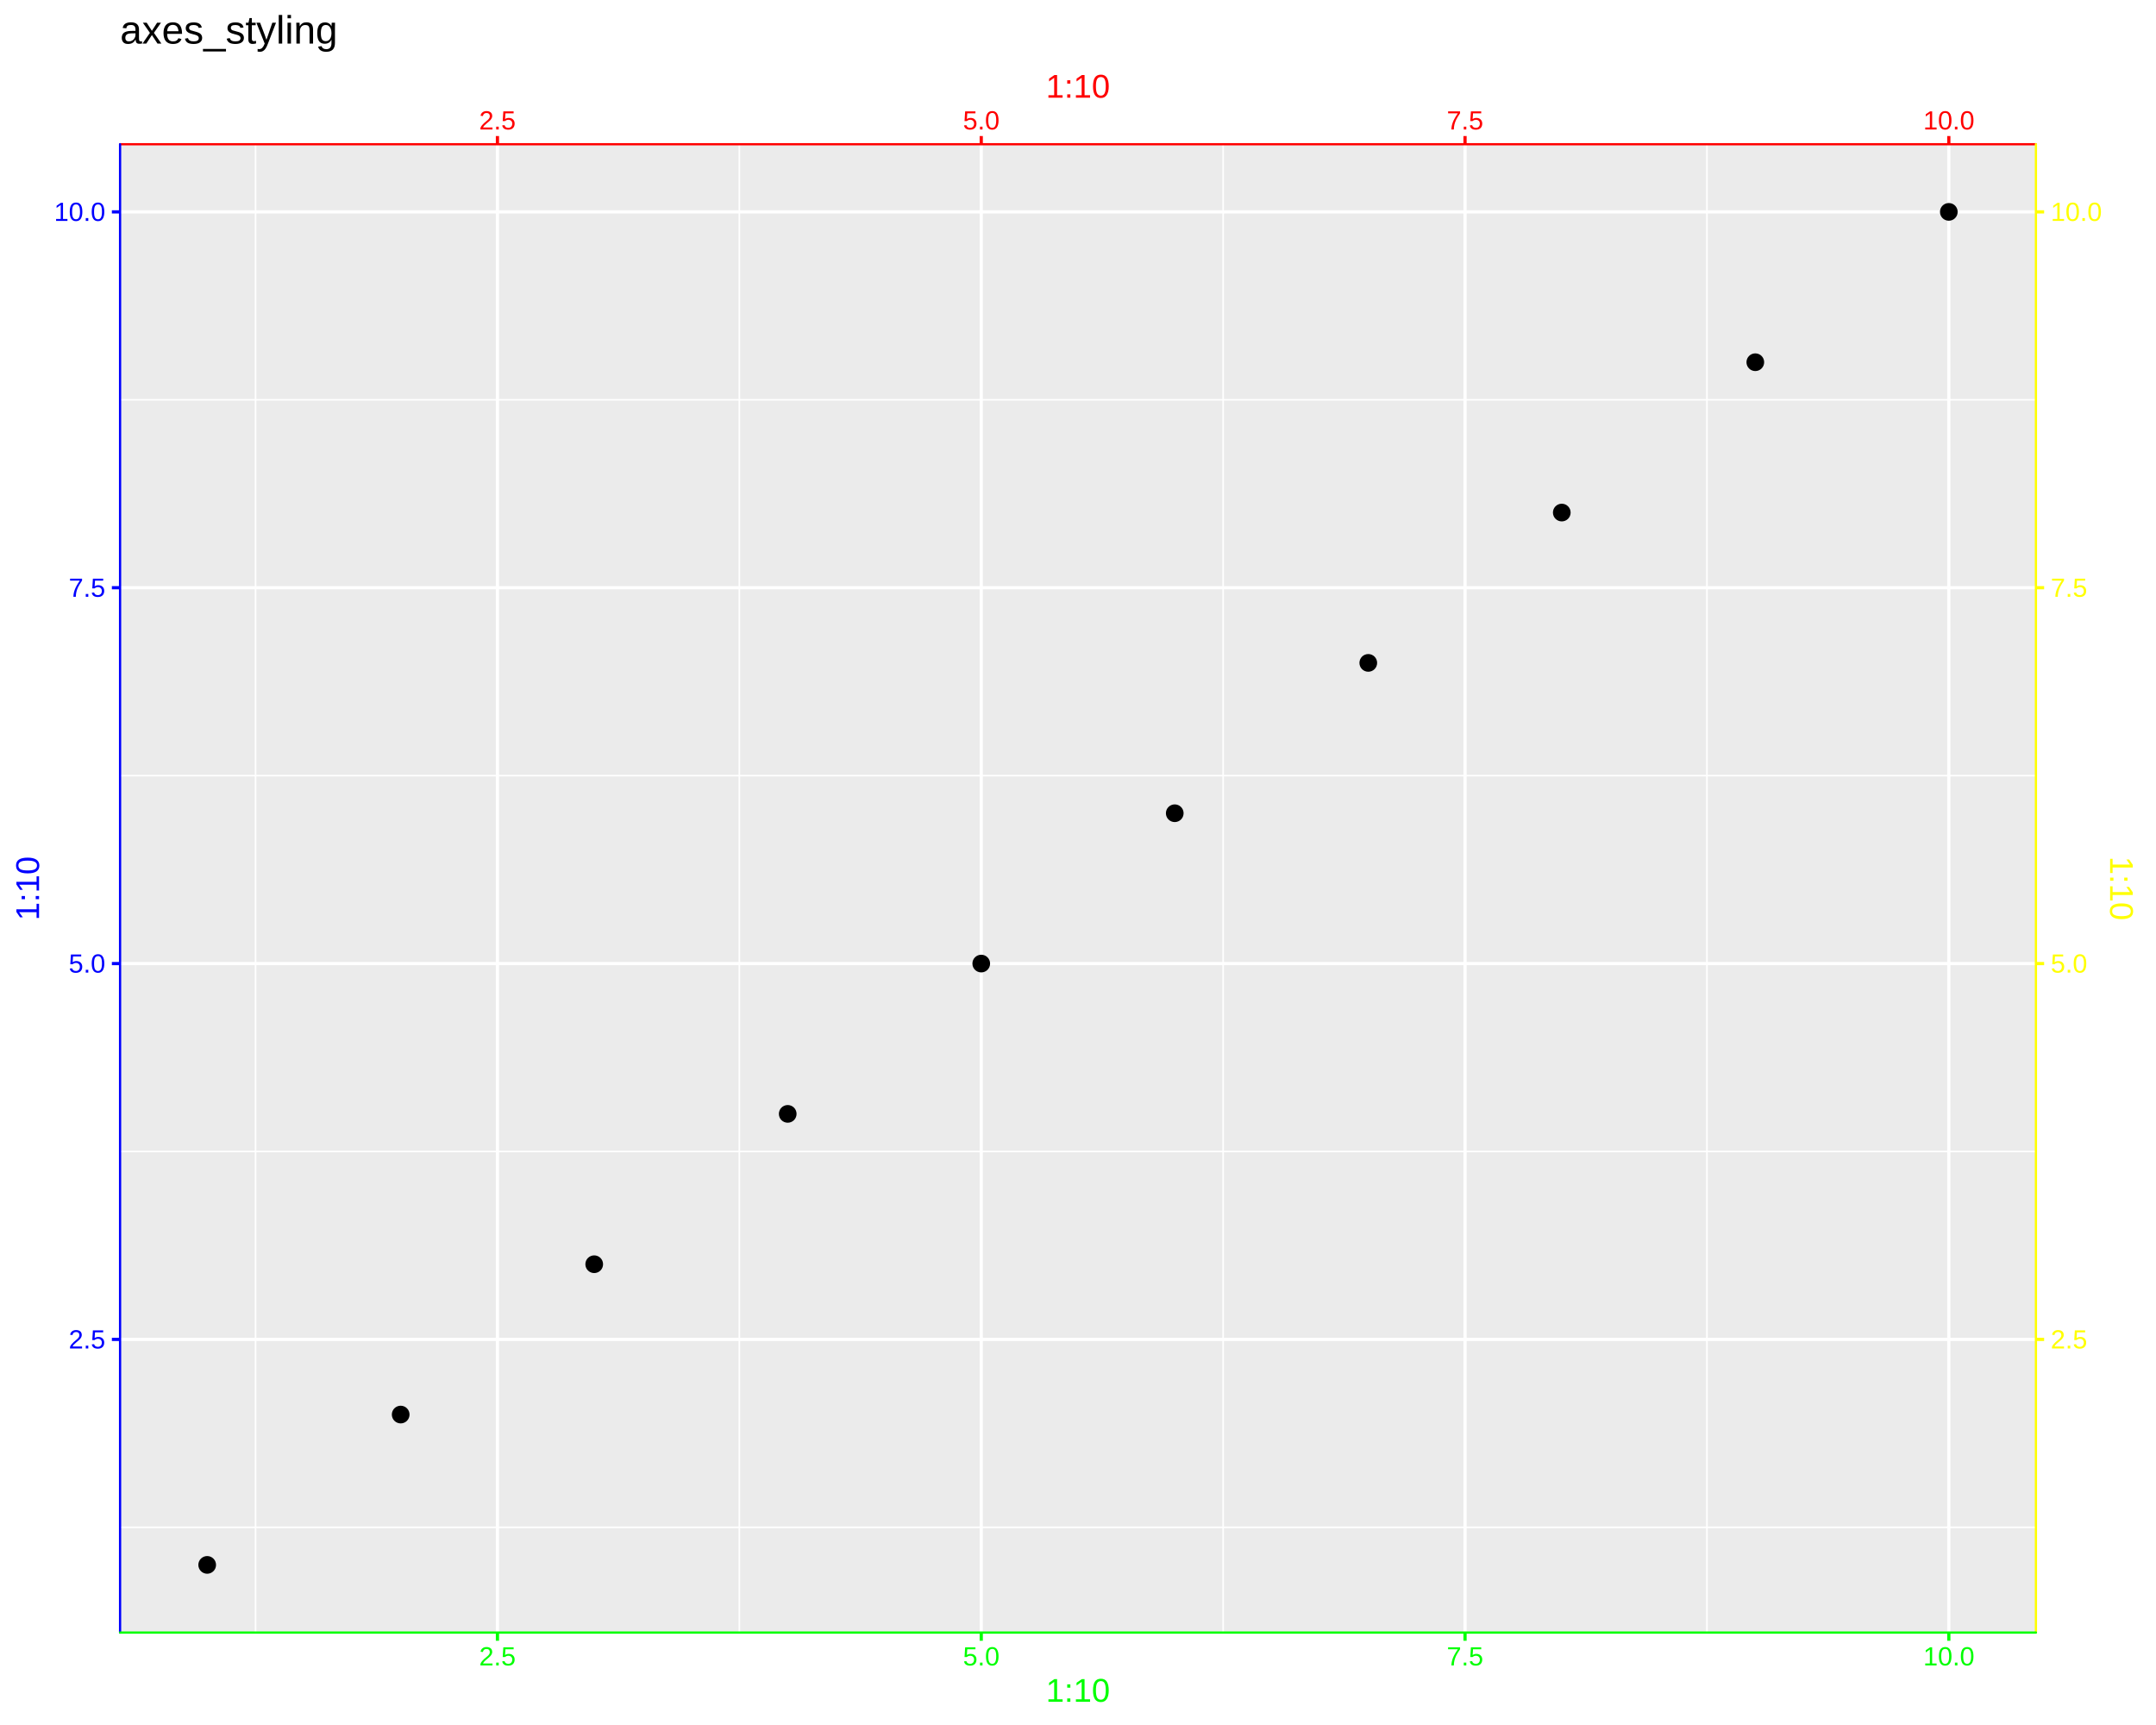
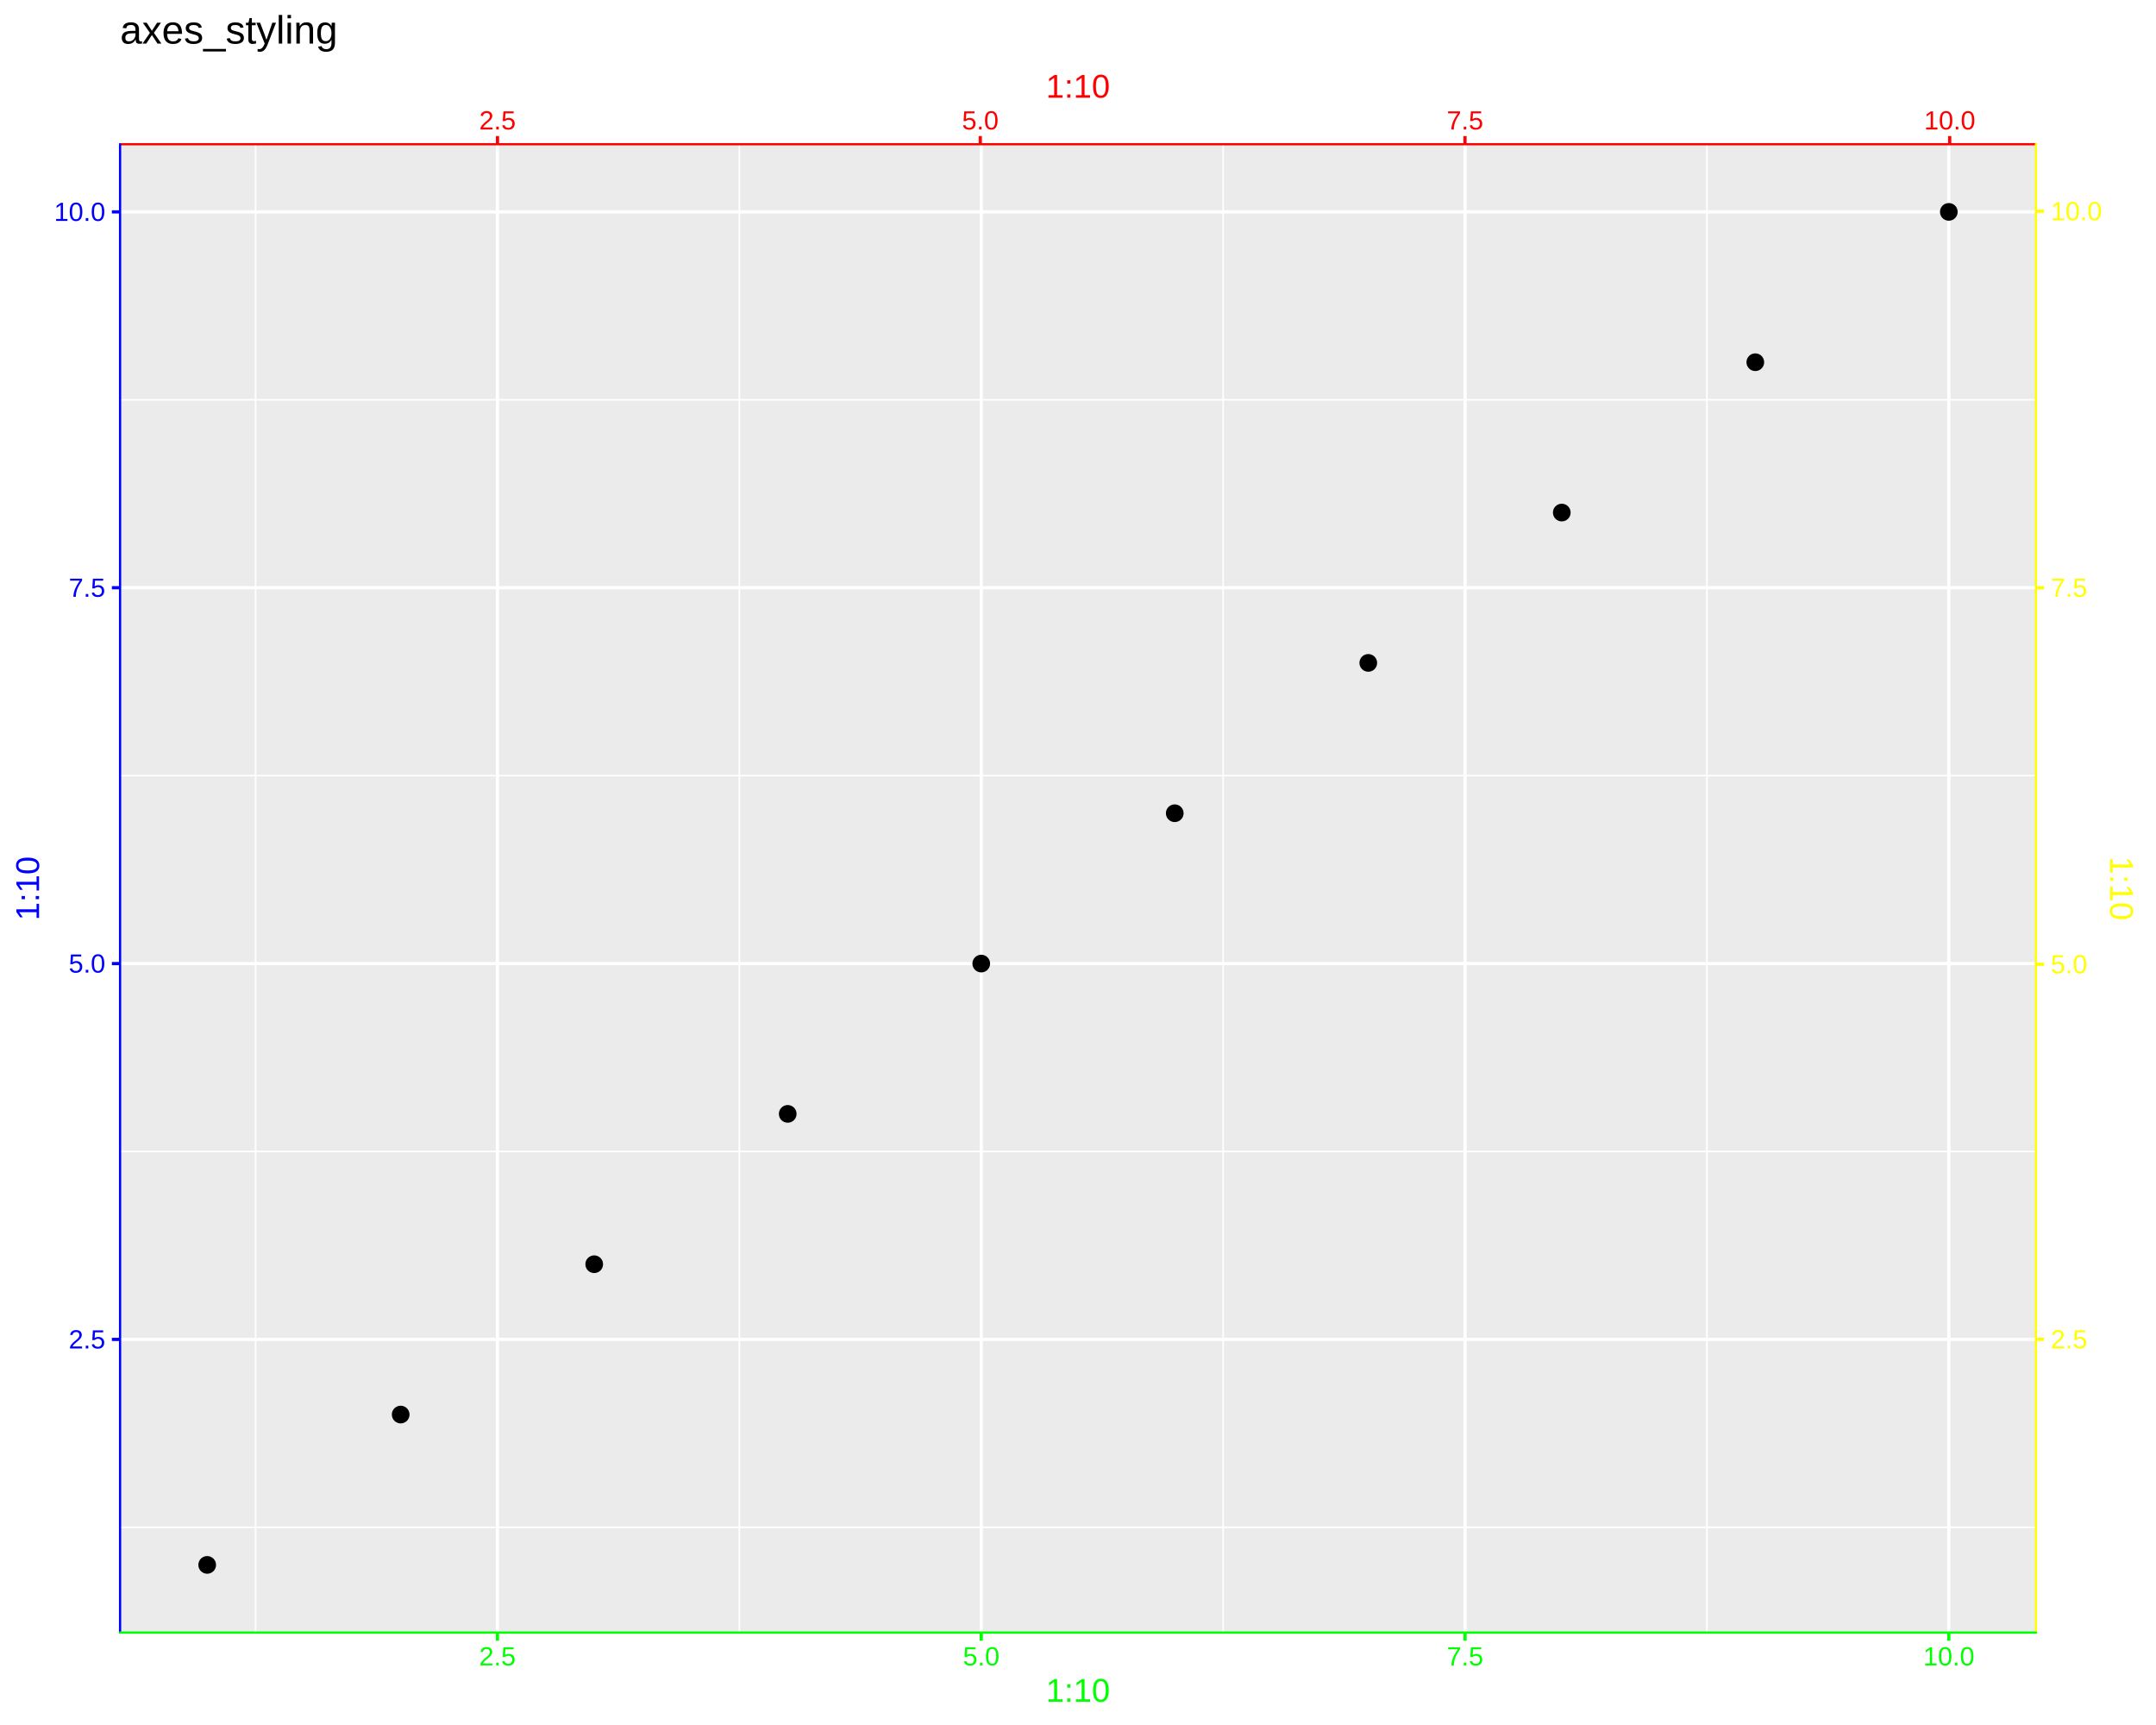
<svg xmlns="http://www.w3.org/2000/svg" viewBox="0 0 720.00 576.00">
  <defs>
    <style type="text/css">
    line, polyline, polygon, path, rect, circle {
      fill: none;
      stroke: #000000;
      stroke-linecap: round;
      stroke-linejoin: round;
      stroke-miterlimit: 10.00;
    }
  </style>
  </defs>
  <rect width="100%" height="100%" style="stroke: none; fill: #FFFFFF;" />
  <rect x="0.00" y="0.00" width="720.00" height="576.00" style="stroke-width: 1.07; stroke: #FFFFFF; fill: #FFFFFF;" />
  <defs>
    <clipPath id="cpNDAuMTB8Njc5LjkwfDU0NS4xM3w0OC4xNg==">
      <rect x="40.10" y="48.16" width="639.79" height="496.97" />
    </clipPath>
  </defs>
  <rect x="40.10" y="48.16" width="639.79" height="496.97" style="stroke-width: 1.07; stroke: none; fill: #EBEBEB;" clip-path="url(#cpNDAuMTB8Njc5LjkwfDU0NS4xM3w0OC4xNg==)" />
  <polyline points="40.10,509.99 679.90,509.99 " style="stroke-width: 0.53; stroke: #FFFFFF; stroke-linecap: butt;" clip-path="url(#cpNDAuMTB8Njc5LjkwfDU0NS4xM3w0OC4xNg==)" />
  <polyline points="40.10,384.49 679.90,384.49 " style="stroke-width: 0.53; stroke: #FFFFFF; stroke-linecap: butt;" clip-path="url(#cpNDAuMTB8Njc5LjkwfDU0NS4xM3w0OC4xNg==)" />
  <polyline points="40.10,259.00 679.90,259.00 " style="stroke-width: 0.53; stroke: #FFFFFF; stroke-linecap: butt;" clip-path="url(#cpNDAuMTB8Njc5LjkwfDU0NS4xM3w0OC4xNg==)" />
  <polyline points="40.10,133.50 679.90,133.50 " style="stroke-width: 0.53; stroke: #FFFFFF; stroke-linecap: butt;" clip-path="url(#cpNDAuMTB8Njc5LjkwfDU0NS4xM3w0OC4xNg==)" />
  <polyline points="85.34,545.13 85.34,48.16 " style="stroke-width: 0.53; stroke: #FFFFFF; stroke-linecap: butt;" clip-path="url(#cpNDAuMTB8Njc5LjkwfDU0NS4xM3w0OC4xNg==)" />
  <polyline points="246.91,545.13 246.91,48.16 " style="stroke-width: 0.53; stroke: #FFFFFF; stroke-linecap: butt;" clip-path="url(#cpNDAuMTB8Njc5LjkwfDU0NS4xM3w0OC4xNg==)" />
  <polyline points="408.47,545.13 408.47,48.16 " style="stroke-width: 0.53; stroke: #FFFFFF; stroke-linecap: butt;" clip-path="url(#cpNDAuMTB8Njc5LjkwfDU0NS4xM3w0OC4xNg==)" />
  <polyline points="570.03,545.13 570.03,48.16 " style="stroke-width: 0.53; stroke: #FFFFFF; stroke-linecap: butt;" clip-path="url(#cpNDAuMTB8Njc5LjkwfDU0NS4xM3w0OC4xNg==)" />
  <polyline points="40.10,447.24 679.90,447.24 " style="stroke-width: 1.07; stroke: #FFFFFF; stroke-linecap: butt;" clip-path="url(#cpNDAuMTB8Njc5LjkwfDU0NS4xM3w0OC4xNg==)" />
  <polyline points="40.10,321.75 679.90,321.75 " style="stroke-width: 1.07; stroke: #FFFFFF; stroke-linecap: butt;" clip-path="url(#cpNDAuMTB8Njc5LjkwfDU0NS4xM3w0OC4xNg==)" />
  <polyline points="40.10,196.25 679.90,196.25 " style="stroke-width: 1.07; stroke: #FFFFFF; stroke-linecap: butt;" clip-path="url(#cpNDAuMTB8Njc5LjkwfDU0NS4xM3w0OC4xNg==)" />
  <polyline points="40.10,70.75 679.90,70.75 " style="stroke-width: 1.07; stroke: #FFFFFF; stroke-linecap: butt;" clip-path="url(#cpNDAuMTB8Njc5LjkwfDU0NS4xM3w0OC4xNg==)" />
  <polyline points="166.12,545.13 166.12,48.16 " style="stroke-width: 1.07; stroke: #FFFFFF; stroke-linecap: butt;" clip-path="url(#cpNDAuMTB8Njc5LjkwfDU0NS4xM3w0OC4xNg==)" />
  <polyline points="327.69,545.13 327.69,48.16 " style="stroke-width: 1.07; stroke: #FFFFFF; stroke-linecap: butt;" clip-path="url(#cpNDAuMTB8Njc5LjkwfDU0NS4xM3w0OC4xNg==)" />
  <polyline points="489.25,545.13 489.25,48.16 " style="stroke-width: 1.07; stroke: #FFFFFF; stroke-linecap: butt;" clip-path="url(#cpNDAuMTB8Njc5LjkwfDU0NS4xM3w0OC4xNg==)" />
  <polyline points="650.81,545.13 650.81,48.16 " style="stroke-width: 1.07; stroke: #FFFFFF; stroke-linecap: butt;" clip-path="url(#cpNDAuMTB8Njc5LjkwfDU0NS4xM3w0OC4xNg==)" />
  <circle cx="69.19" cy="522.54" r="1.95pt" style="stroke-width: 0.71; fill: #000000;" clip-path="url(#cpNDAuMTB8Njc5LjkwfDU0NS4xM3w0OC4xNg==)" />
  <circle cx="133.81" cy="472.34" r="1.95pt" style="stroke-width: 0.71; fill: #000000;" clip-path="url(#cpNDAuMTB8Njc5LjkwfDU0NS4xM3w0OC4xNg==)" />
  <circle cx="198.44" cy="422.14" r="1.95pt" style="stroke-width: 0.71; fill: #000000;" clip-path="url(#cpNDAuMTB8Njc5LjkwfDU0NS4xM3w0OC4xNg==)" />
  <circle cx="263.06" cy="371.94" r="1.95pt" style="stroke-width: 0.71; fill: #000000;" clip-path="url(#cpNDAuMTB8Njc5LjkwfDU0NS4xM3w0OC4xNg==)" />
  <circle cx="327.69" cy="321.75" r="1.95pt" style="stroke-width: 0.71; fill: #000000;" clip-path="url(#cpNDAuMTB8Njc5LjkwfDU0NS4xM3w0OC4xNg==)" />
  <circle cx="392.31" cy="271.55" r="1.95pt" style="stroke-width: 0.71; fill: #000000;" clip-path="url(#cpNDAuMTB8Njc5LjkwfDU0NS4xM3w0OC4xNg==)" />
  <circle cx="456.94" cy="221.35" r="1.95pt" style="stroke-width: 0.71; fill: #000000;" clip-path="url(#cpNDAuMTB8Njc5LjkwfDU0NS4xM3w0OC4xNg==)" />
  <circle cx="521.56" cy="171.15" r="1.95pt" style="stroke-width: 0.71; fill: #000000;" clip-path="url(#cpNDAuMTB8Njc5LjkwfDU0NS4xM3w0OC4xNg==)" />
  <circle cx="586.19" cy="120.95" r="1.95pt" style="stroke-width: 0.71; fill: #000000;" clip-path="url(#cpNDAuMTB8Njc5LjkwfDU0NS4xM3w0OC4xNg==)" />
  <circle cx="650.81" cy="70.75" r="1.95pt" style="stroke-width: 0.71; fill: #000000;" clip-path="url(#cpNDAuMTB8Njc5LjkwfDU0NS4xM3w0OC4xNg==)" />
  <defs>
    <clipPath id="cpMC4wMHw3MjAuMDB8NTc2LjAwfDAuMDA=">
      <rect x="0.00" y="0.00" width="720.00" height="576.00" />
    </clipPath>
  </defs>
  <polyline points="40.10,48.16 679.90,48.16 " style="stroke-width: 0.75; stroke: #FF0000;" clip-path="url(#cpMC4wMHw3MjAuMDB8NTc2LjAwfDAuMDA=)" />
  <g clip-path="url(#cpMC4wMHw3MjAuMDB8NTc2LjAwfDAuMDA=)">
-     <text x="160.01" y="43.23" style="font-size: 8.80px; fill: #FF0000; font-family: Liberation Sans;" textLength="12.22px" lengthAdjust="spacingAndGlyphs">2.5</text>
+     <text x="160.03" y="43.23" style="font-size: 8.80px; fill: #FF0000; font-family: Liberation Sans;" textLength="12.22px" lengthAdjust="spacingAndGlyphs">2.5</text>
  </g>
  <g clip-path="url(#cpMC4wMHw3MjAuMDB8NTc2LjAwfDAuMDA=)">
-     <text x="321.58" y="43.23" style="font-size: 8.80px; fill: #FF0000; font-family: Liberation Sans;" textLength="12.22px" lengthAdjust="spacingAndGlyphs">5.0</text>
+     <text x="321.26" y="43.23" style="font-size: 8.80px; fill: #FF0000; font-family: Liberation Sans;" textLength="12.22px" lengthAdjust="spacingAndGlyphs">5.0</text>
  </g>
  <g clip-path="url(#cpMC4wMHw3MjAuMDB8NTc2LjAwfDAuMDA=)">
-     <text x="483.14" y="43.23" style="font-size: 8.80px; fill: #FF0000; font-family: Liberation Sans;" textLength="12.22px" lengthAdjust="spacingAndGlyphs">7.5</text>
+     <text x="483.13" y="43.23" style="font-size: 8.80px; fill: #FF0000; font-family: Liberation Sans;" textLength="12.22px" lengthAdjust="spacingAndGlyphs">7.5</text>
  </g>
  <g clip-path="url(#cpMC4wMHw3MjAuMDB8NTc2LjAwfDAuMDA=)">
-     <text x="642.26" y="43.23" style="font-size: 8.80px; fill: #FF0000; font-family: Liberation Sans;" textLength="17.11px" lengthAdjust="spacingAndGlyphs">10.0</text>
+     <text x="642.55" y="43.23" style="font-size: 8.80px; fill: #FF0000; font-family: Liberation Sans;" textLength="17.11px" lengthAdjust="spacingAndGlyphs">10.0</text>
  </g>
-   <polyline points="166.12,48.16 166.12,45.42 " style="stroke-width: 1.07; stroke: #FF0000; stroke-linecap: butt;" clip-path="url(#cpMC4wMHw3MjAuMDB8NTc2LjAwfDAuMDA=)" />
-   <polyline points="327.69,48.16 327.69,45.42 " style="stroke-width: 1.07; stroke: #FF0000; stroke-linecap: butt;" clip-path="url(#cpMC4wMHw3MjAuMDB8NTc2LjAwfDAuMDA=)" />
-   <polyline points="489.25,48.16 489.25,45.42 " style="stroke-width: 1.07; stroke: #FF0000; stroke-linecap: butt;" clip-path="url(#cpMC4wMHw3MjAuMDB8NTc2LjAwfDAuMDA=)" />
-   <polyline points="650.81,48.16 650.81,45.42 " style="stroke-width: 1.07; stroke: #FF0000; stroke-linecap: butt;" clip-path="url(#cpMC4wMHw3MjAuMDB8NTc2LjAwfDAuMDA=)" />
+   <polyline points="166.14,48.16 166.14,45.42 " style="stroke-width: 1.07; stroke: #FF0000; stroke-linecap: butt;" clip-path="url(#cpMC4wMHw3MjAuMDB8NTc2LjAwfDAuMDA=)" />
+   <polyline points="327.37,48.16 327.37,45.42 " style="stroke-width: 1.07; stroke: #FF0000; stroke-linecap: butt;" clip-path="url(#cpMC4wMHw3MjAuMDB8NTc2LjAwfDAuMDA=)" />
+   <polyline points="489.24,48.16 489.24,45.42 " style="stroke-width: 1.07; stroke: #FF0000; stroke-linecap: butt;" clip-path="url(#cpMC4wMHw3MjAuMDB8NTc2LjAwfDAuMDA=)" />
+   <polyline points="651.11,48.16 651.11,45.42 " style="stroke-width: 1.07; stroke: #FF0000; stroke-linecap: butt;" clip-path="url(#cpMC4wMHw3MjAuMDB8NTc2LjAwfDAuMDA=)" />
  <polyline points="40.10,545.13 40.10,48.16 " style="stroke-width: 0.75; stroke: #0000FF;" clip-path="url(#cpMC4wMHw3MjAuMDB8NTc2LjAwfDAuMDA=)" />
  <g clip-path="url(#cpMC4wMHw3MjAuMDB8NTc2LjAwfDAuMDA=)">
    <text x="22.95" y="450.27" style="font-size: 8.80px; fill: #0000FF; font-family: Liberation Sans;" textLength="12.22px" lengthAdjust="spacingAndGlyphs">2.5</text>
  </g>
  <g clip-path="url(#cpMC4wMHw3MjAuMDB8NTc2LjAwfDAuMDA=)">
    <text x="22.95" y="324.77" style="font-size: 8.80px; fill: #0000FF; font-family: Liberation Sans;" textLength="12.22px" lengthAdjust="spacingAndGlyphs">5.0</text>
  </g>
  <g clip-path="url(#cpMC4wMHw3MjAuMDB8NTc2LjAwfDAuMDA=)">
    <text x="22.95" y="199.27" style="font-size: 8.80px; fill: #0000FF; font-family: Liberation Sans;" textLength="12.22px" lengthAdjust="spacingAndGlyphs">7.5</text>
  </g>
  <g clip-path="url(#cpMC4wMHw3MjAuMDB8NTc2LjAwfDAuMDA=)">
    <text x="18.06" y="73.77" style="font-size: 8.80px; fill: #0000FF; font-family: Liberation Sans;" textLength="17.11px" lengthAdjust="spacingAndGlyphs">10.0</text>
  </g>
  <polyline points="37.36,447.24 40.10,447.24 " style="stroke-width: 1.07; stroke: #0000FF; stroke-linecap: butt;" clip-path="url(#cpMC4wMHw3MjAuMDB8NTc2LjAwfDAuMDA=)" />
  <polyline points="37.36,321.75 40.10,321.75 " style="stroke-width: 1.07; stroke: #0000FF; stroke-linecap: butt;" clip-path="url(#cpMC4wMHw3MjAuMDB8NTc2LjAwfDAuMDA=)" />
  <polyline points="37.36,196.25 40.10,196.25 " style="stroke-width: 1.07; stroke: #0000FF; stroke-linecap: butt;" clip-path="url(#cpMC4wMHw3MjAuMDB8NTc2LjAwfDAuMDA=)" />
  <polyline points="37.36,70.75 40.10,70.75 " style="stroke-width: 1.07; stroke: #0000FF; stroke-linecap: butt;" clip-path="url(#cpMC4wMHw3MjAuMDB8NTc2LjAwfDAuMDA=)" />
  <polyline points="679.90,545.13 679.90,48.16 " style="stroke-width: 0.75; stroke: #FFFF00;" clip-path="url(#cpMC4wMHw3MjAuMDB8NTc2LjAwfDAuMDA=)" />
-   <polyline points="679.90,447.24 682.64,447.24 " style="stroke-width: 1.07; stroke: #FFFF00; stroke-linecap: butt;" clip-path="url(#cpMC4wMHw3MjAuMDB8NTc2LjAwfDAuMDA=)" />
-   <polyline points="679.90,321.75 682.64,321.75 " style="stroke-width: 1.07; stroke: #FFFF00; stroke-linecap: butt;" clip-path="url(#cpMC4wMHw3MjAuMDB8NTc2LjAwfDAuMDA=)" />
-   <polyline points="679.90,196.25 682.64,196.25 " style="stroke-width: 1.07; stroke: #FFFF00; stroke-linecap: butt;" clip-path="url(#cpMC4wMHw3MjAuMDB8NTc2LjAwfDAuMDA=)" />
-   <polyline points="679.90,70.75 682.64,70.75 " style="stroke-width: 1.07; stroke: #FFFF00; stroke-linecap: butt;" clip-path="url(#cpMC4wMHw3MjAuMDB8NTc2LjAwfDAuMDA=)" />
+   <polyline points="679.90,447.23 682.64,447.23 " style="stroke-width: 1.07; stroke: #FFFF00; stroke-linecap: butt;" clip-path="url(#cpMC4wMHw3MjAuMDB8NTc2LjAwfDAuMDA=)" />
+   <polyline points="679.90,321.99 682.64,321.99 " style="stroke-width: 1.07; stroke: #FFFF00; stroke-linecap: butt;" clip-path="url(#cpMC4wMHw3MjAuMDB8NTc2LjAwfDAuMDA=)" />
+   <polyline points="679.90,196.26 682.64,196.26 " style="stroke-width: 1.07; stroke: #FFFF00; stroke-linecap: butt;" clip-path="url(#cpMC4wMHw3MjAuMDB8NTc2LjAwfDAuMDA=)" />
+   <polyline points="679.90,70.53 682.64,70.53 " style="stroke-width: 1.07; stroke: #FFFF00; stroke-linecap: butt;" clip-path="url(#cpMC4wMHw3MjAuMDB8NTc2LjAwfDAuMDA=)" />
  <g clip-path="url(#cpMC4wMHw3MjAuMDB8NTc2LjAwfDAuMDA=)">
-     <text x="684.83" y="450.27" style="font-size: 8.80px; fill: #FFFF00; font-family: Liberation Sans;" textLength="12.22px" lengthAdjust="spacingAndGlyphs">2.5</text>
+     <text x="684.83" y="450.25" style="font-size: 8.80px; fill: #FFFF00; font-family: Liberation Sans;" textLength="12.22px" lengthAdjust="spacingAndGlyphs">2.5</text>
  </g>
  <g clip-path="url(#cpMC4wMHw3MjAuMDB8NTc2LjAwfDAuMDA=)">
-     <text x="684.83" y="324.77" style="font-size: 8.80px; fill: #FFFF00; font-family: Liberation Sans;" textLength="12.22px" lengthAdjust="spacingAndGlyphs">5.0</text>
+     <text x="684.83" y="325.01" style="font-size: 8.80px; fill: #FFFF00; font-family: Liberation Sans;" textLength="12.22px" lengthAdjust="spacingAndGlyphs">5.0</text>
  </g>
  <g clip-path="url(#cpMC4wMHw3MjAuMDB8NTc2LjAwfDAuMDA=)">
-     <text x="684.83" y="199.27" style="font-size: 8.80px; fill: #FFFF00; font-family: Liberation Sans;" textLength="12.22px" lengthAdjust="spacingAndGlyphs">7.5</text>
+     <text x="684.83" y="199.28" style="font-size: 8.80px; fill: #FFFF00; font-family: Liberation Sans;" textLength="12.22px" lengthAdjust="spacingAndGlyphs">7.5</text>
  </g>
  <g clip-path="url(#cpMC4wMHw3MjAuMDB8NTc2LjAwfDAuMDA=)">
-     <text x="684.83" y="73.77" style="font-size: 8.80px; fill: #FFFF00; font-family: Liberation Sans;" textLength="17.11px" lengthAdjust="spacingAndGlyphs">10.0</text>
+     <text x="684.83" y="73.55" style="font-size: 8.80px; fill: #FFFF00; font-family: Liberation Sans;" textLength="17.11px" lengthAdjust="spacingAndGlyphs">10.0</text>
  </g>
  <polyline points="40.10,545.13 679.90,545.13 " style="stroke-width: 0.75; stroke: #00FF00;" clip-path="url(#cpMC4wMHw3MjAuMDB8NTc2LjAwfDAuMDA=)" />
  <polyline points="166.12,547.87 166.12,545.13 " style="stroke-width: 1.07; stroke: #00FF00; stroke-linecap: butt;" clip-path="url(#cpMC4wMHw3MjAuMDB8NTc2LjAwfDAuMDA=)" />
  <polyline points="327.69,547.87 327.69,545.13 " style="stroke-width: 1.07; stroke: #00FF00; stroke-linecap: butt;" clip-path="url(#cpMC4wMHw3MjAuMDB8NTc2LjAwfDAuMDA=)" />
  <polyline points="489.25,547.87 489.25,545.13 " style="stroke-width: 1.07; stroke: #00FF00; stroke-linecap: butt;" clip-path="url(#cpMC4wMHw3MjAuMDB8NTc2LjAwfDAuMDA=)" />
  <polyline points="650.81,547.87 650.81,545.13 " style="stroke-width: 1.07; stroke: #00FF00; stroke-linecap: butt;" clip-path="url(#cpMC4wMHw3MjAuMDB8NTc2LjAwfDAuMDA=)" />
  <g clip-path="url(#cpMC4wMHw3MjAuMDB8NTc2LjAwfDAuMDA=)">
    <text x="160.01" y="556.11" style="font-size: 8.80px; fill: #00FF00; font-family: Liberation Sans;" textLength="12.22px" lengthAdjust="spacingAndGlyphs">2.5</text>
  </g>
  <g clip-path="url(#cpMC4wMHw3MjAuMDB8NTc2LjAwfDAuMDA=)">
    <text x="321.58" y="556.11" style="font-size: 8.80px; fill: #00FF00; font-family: Liberation Sans;" textLength="12.22px" lengthAdjust="spacingAndGlyphs">5.0</text>
  </g>
  <g clip-path="url(#cpMC4wMHw3MjAuMDB8NTc2LjAwfDAuMDA=)">
    <text x="483.14" y="556.11" style="font-size: 8.80px; fill: #00FF00; font-family: Liberation Sans;" textLength="12.22px" lengthAdjust="spacingAndGlyphs">7.5</text>
  </g>
  <g clip-path="url(#cpMC4wMHw3MjAuMDB8NTc2LjAwfDAuMDA=)">
    <text x="642.26" y="556.11" style="font-size: 8.80px; fill: #00FF00; font-family: Liberation Sans;" textLength="17.11px" lengthAdjust="spacingAndGlyphs">10.0</text>
  </g>
  <g clip-path="url(#cpMC4wMHw3MjAuMDB8NTc2LjAwfDAuMDA=)">
    <text x="349.28" y="32.62" style="font-size: 11.00px; fill: #FF0000; font-family: Liberation Sans;" textLength="21.44px" lengthAdjust="spacingAndGlyphs">1:10</text>
  </g>
  <g clip-path="url(#cpMC4wMHw3MjAuMDB8NTc2LjAwfDAuMDA=)">
    <text x="349.28" y="568.24" style="font-size: 11.00px; fill: #00FF00; font-family: Liberation Sans;" textLength="21.44px" lengthAdjust="spacingAndGlyphs">1:10</text>
  </g>
  <g clip-path="url(#cpMC4wMHw3MjAuMDB8NTc2LjAwfDAuMDA=)">
    <text transform="translate(13.04,307.36) rotate(-90)" style="font-size: 11.00px; fill: #0000FF; font-family: Liberation Sans;" textLength="21.44px" lengthAdjust="spacingAndGlyphs">1:10</text>
  </g>
  <g clip-path="url(#cpMC4wMHw3MjAuMDB8NTc2LjAwfDAuMDA=)">
    <text transform="translate(704.68,285.93) rotate(90)" style="font-size: 11.00px; fill: #FFFF00; font-family: Liberation Sans;" textLength="21.44px" lengthAdjust="spacingAndGlyphs">1:10</text>
  </g>
  <g clip-path="url(#cpMC4wMHw3MjAuMDB8NTc2LjAwfDAuMDA=)">
    <text x="40.10" y="14.56" style="font-size: 13.20px; font-family: Liberation Sans;" textLength="72.55px" lengthAdjust="spacingAndGlyphs">axes_styling</text>
  </g>
</svg>
